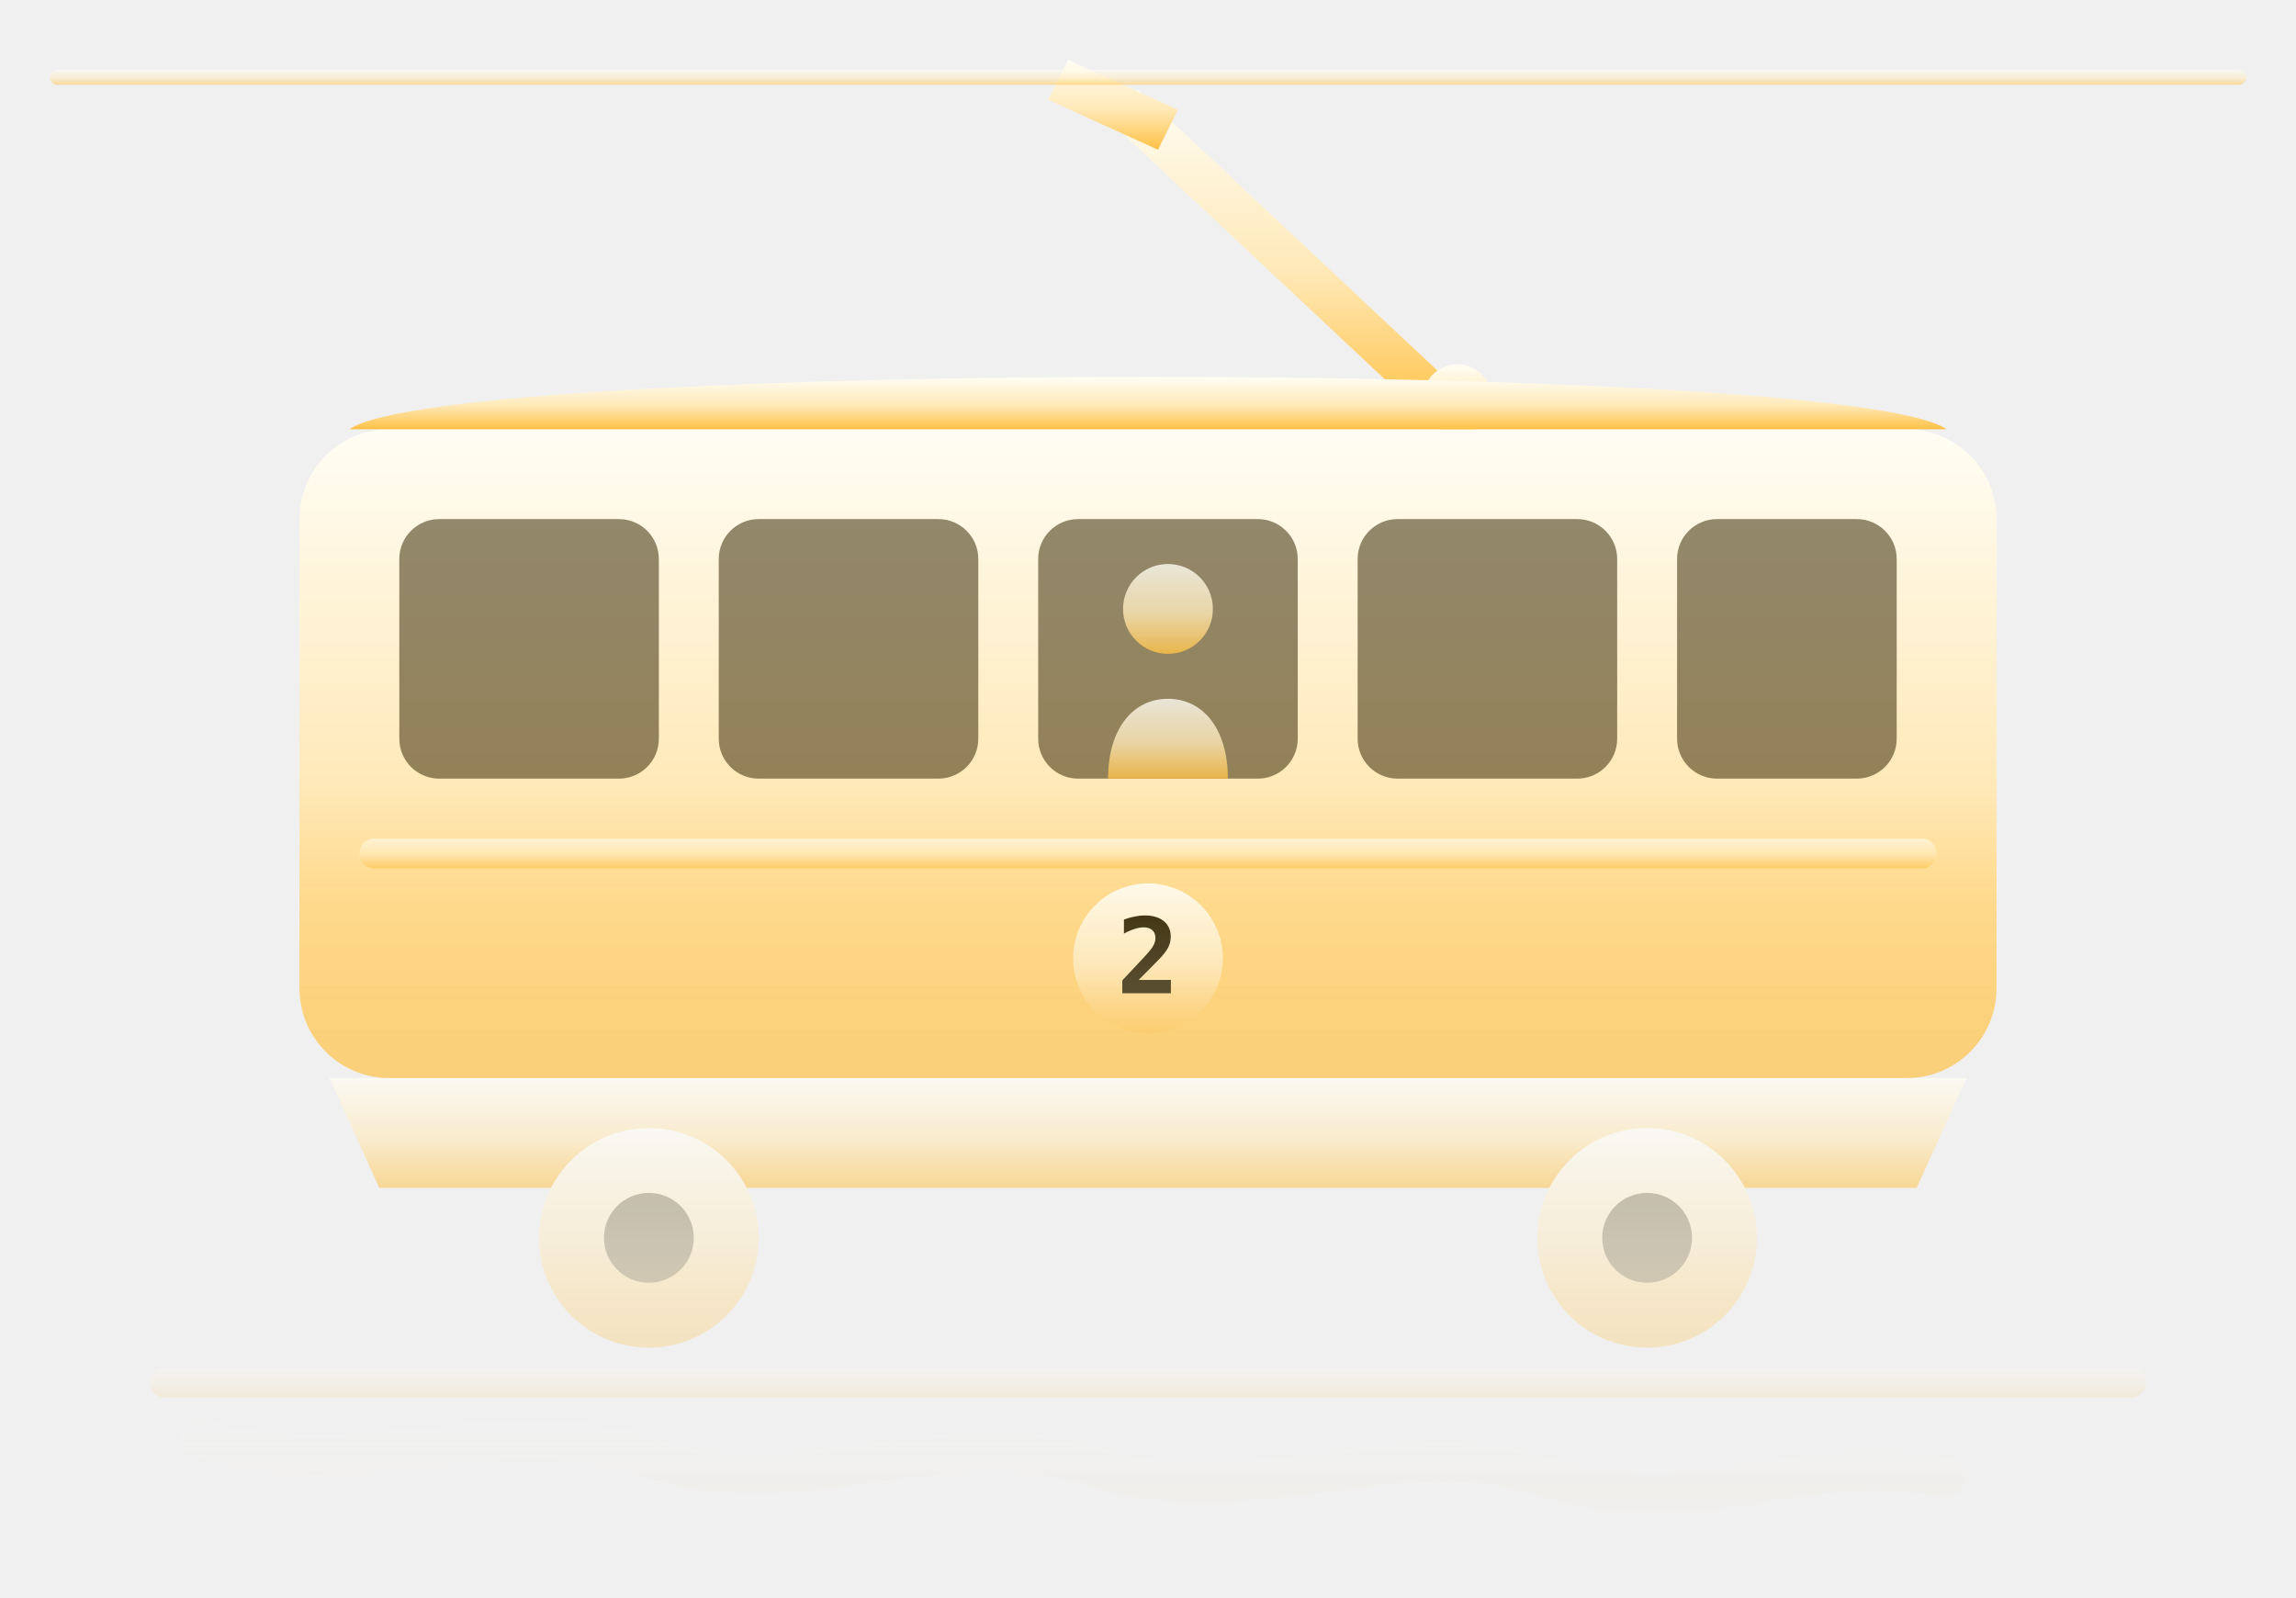
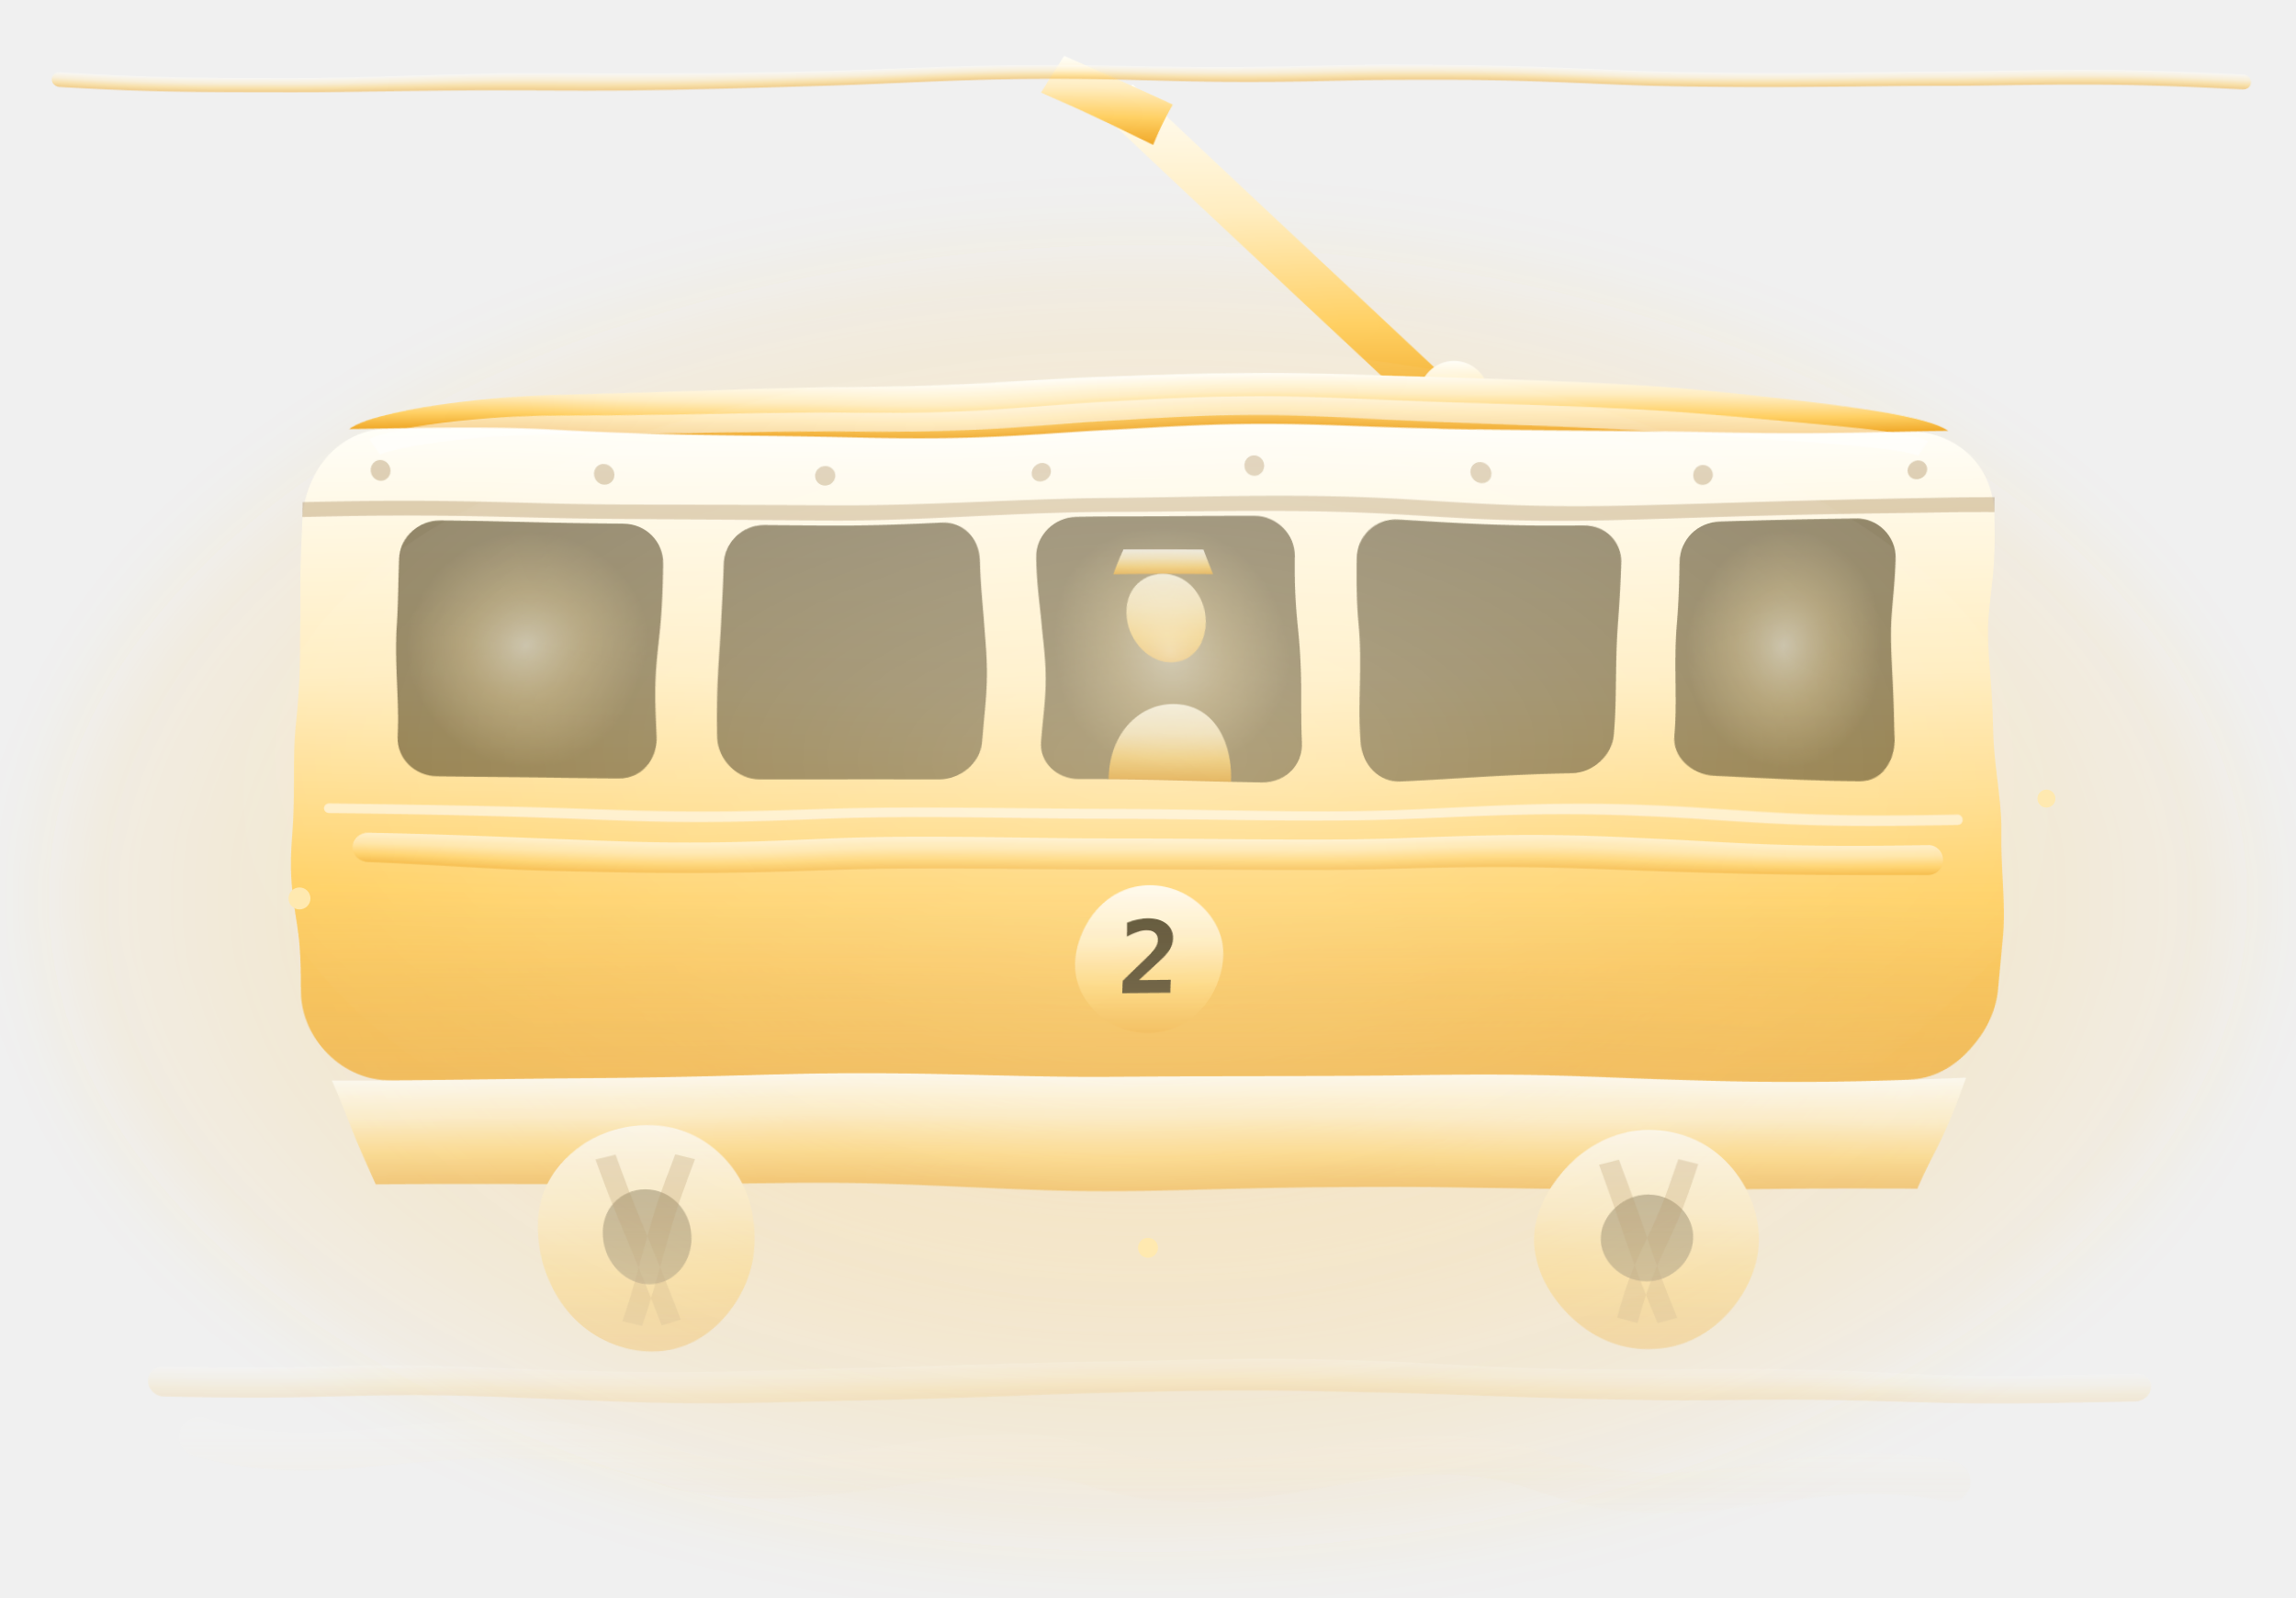
<svg xmlns="http://www.w3.org/2000/svg" viewBox="0 0 460 320">
  <defs>
    <linearGradient id="body" x1="0" y1="0" x2="0" y2="1">
-       <stop offset="0" stop-color="#fffdf4" />
-       <stop offset=".55" stop-color="#ffe9b8" />
-       <stop offset="1" stop-color="#ffc145" />
+       <stop offset="0" stop-color="#fffef8" />
+       <stop offset=".38" stop-color="#ffedc0" />
+       <stop offset=".72" stop-color="#ffd063" />
+       <stop offset="1" stop-color="#f0a92a" />
    </linearGradient>
+     <radialGradient id="aura" cx=".5" cy=".5" r=".6">
+       <stop offset="0" stop-color="#ffe9b0" stop-opacity=".5" />
+       <stop offset=".55" stop-color="#ffc145" stop-opacity=".2" />
+       <stop offset="1" stop-color="#ffc145" stop-opacity="0" />
+     </radialGradient>
+     <radialGradient id="core" cx=".5" cy=".45" r=".55">
+       <stop offset="0" stop-color="#fff" stop-opacity=".8" />
+       <stop offset="1" stop-color="#fff" stop-opacity="0" />
+     </radialGradient>
+     <radialGradient id="lamp" cx=".5" cy=".5" r=".5">
+       <stop offset="0" stop-color="#fffef2" stop-opacity=".95" />
+       <stop offset=".5" stop-color="#ffe9b0" stop-opacity=".5" />
+       <stop offset="1" stop-color="#ffe9b0" stop-opacity="0" />
+     </radialGradient>
    <linearGradient id="fade" x1="0" y1="0" x2="0" y2="1">
      <stop offset=".55" stop-color="#fff" />
      <stop offset=".96" stop-color="#fff" stop-opacity="0" />
    </linearGradient>
    <mask id="m">
      <rect width="460" height="320" fill="url(#fade)" />
    </mask>
+     <filter id="ether" x="-25%" y="-25%" width="150%" height="150%">
+       <feTurbulence type="fractalNoise" baseFrequency="0.009 0.024" numOctaves="2" seed="4" result="n" />
+       <feDisplacementMap in="SourceGraphic" in2="n" scale="6">
+         <animate attributeName="scale" values="3;9;3" dur="6s" repeatCount="indefinite" />
+       </feDisplacementMap>
+     </filter>
+     <filter id="soft">
+       <feGaussianBlur stdDeviation="8" />
+     </filter>
  </defs>
-   <g mask="url(#m)" fill="url(#body)">
-     <path d="M228 18l64 60-6 6-64-60z" />
-     <circle cx="292" cy="80" r="7" />
-     <path d="M214 12l22 10-4 8-22-10z" />
-     <rect x="10" y="14" width="440" height="3" rx="1.5" opacity=".5" />
-     <rect x="60" y="86" width="340" height="130" rx="18" />
-     <path d="M70 86c20-14 300-14 320 0z" />
-     <g fill="#3a2c08" opacity=".55">
-       <rect x="80" y="104" width="52" height="52" rx="8" />
-       <rect x="144" y="104" width="52" height="52" rx="8" />
-       <rect x="208" y="104" width="52" height="52" rx="8" />
-       <rect x="272" y="104" width="52" height="52" rx="8" />
-       <rect x="336" y="104" width="44" height="52" rx="8" />
+   <ellipse cx="230" cy="180" rx="220" ry="130" fill="url(#aura)" filter="url(#soft)">
+     <animate attributeName="opacity" values=".8;1;.8" dur="4.8s" repeatCount="indefinite" />
+   </ellipse>
+   <g filter="url(#ether)" mask="url(#m)">
+     <g fill="url(#body)">
+       <path d="M228 18l64 60-6 6-64-60z" />
+       <circle cx="292" cy="80" r="7" />
+       <path d="M214 12l22 10-4 8-22-10z" />
+       <rect x="10" y="14" width="440" height="3" rx="1.5" opacity=".5" />
+       <rect x="60" y="86" width="340" height="130" rx="18" />
+       <path d="M70 86c20-14 300-14 320 0z" />
+       <g fill="#3a2c08" opacity=".55">
+         <rect x="80" y="104" width="52" height="52" rx="8" />
+         <rect x="144" y="104" width="52" height="52" rx="8" />
+         <rect x="208" y="104" width="52" height="52" rx="8" />
+         <rect x="272" y="104" width="52" height="52" rx="8" />
+         <rect x="336" y="104" width="44" height="52" rx="8" />
+       </g>
+       <g opacity=".8">
+         <path d="M224 116h20l-2-5h-16z" />
+         <circle cx="234" cy="124" r="8" />
+         <path d="M222 156c0-10 5-16 12-16s12 6 12 16z" />
+       </g>
+       <rect x="72" y="168" width="316" height="6" rx="3" opacity=".6" />
+       <circle cx="230" cy="192" r="15" opacity=".9" />
+       <text x="230" y="199" text-anchor="middle" font-family="monospace" font-size="21" font-weight="bold" fill="#3a2c08">2</text>
+       <path d="M66 216h328l-10 22H76z" />
+       <circle cx="130" cy="248" r="22" />
+       <circle cx="130" cy="248" r="9" fill="#3a2c08" opacity=".5" />
+       <circle cx="330" cy="248" r="22" />
+       <circle cx="330" cy="248" r="9" fill="#3a2c08" opacity=".5" />
+       <rect x="30" y="274" width="400" height="6" rx="3" opacity=".7" />
+       <path d="M40 288c30 10 60-6 90 4s60-8 90 2 60-8 90 2 50-6 80 0" stroke="url(#body)" stroke-width="8" fill="none" opacity=".4" stroke-linecap="round" />
    </g>
-     <g opacity=".8">
-       <circle cx="234" cy="122" r="9" />
-       <path d="M222 156c0-10 5-16 12-16s12 6 12 16z" />
+     <g>
+       <rect x="82" y="106" width="48" height="48" rx="7" fill="url(#lamp)" opacity=".5">
+         <animate attributeName="opacity" values=".35;.6;.4;.55;.35" dur="3.4s" repeatCount="indefinite" />
+       </rect>
+       <rect x="210" y="106" width="48" height="48" rx="7" fill="url(#lamp)" opacity=".5">
+         <animate attributeName="opacity" values=".5;.35;.6;.4;.5" dur="4.1s" repeatCount="indefinite" />
+       </rect>
+       <rect x="338" y="106" width="40" height="48" rx="7" fill="url(#lamp)" opacity=".5">
+         <animate attributeName="opacity" values=".4;.55;.35;.6;.4" dur="3.8s" repeatCount="indefinite" />
+       </rect>
    </g>
-     <rect x="72" y="168" width="316" height="6" rx="3" opacity=".6" />
-     <circle cx="230" cy="192" r="15" opacity=".9" />
-     <text x="230" y="199" text-anchor="middle" font-family="monospace" font-size="21" font-weight="bold" fill="#3a2c08">2</text>
-     <path d="M66 216h328l-10 22H76z" />
-     <circle cx="130" cy="248" r="22" />
-     <circle cx="130" cy="248" r="9" fill="#3a2c08" opacity=".5" />
-     <circle cx="330" cy="248" r="22" />
-     <circle cx="330" cy="248" r="9" fill="#3a2c08" opacity=".5" />
-     <rect x="30" y="274" width="400" height="6" rx="3" opacity=".7" />
-     <path d="M40 288c30 10 60-6 90 4s60-8 90 2 60-8 90 2 50-6 80 0" stroke="url(#body)" stroke-width="8" fill="none" opacity=".4" stroke-linecap="round" />
+     <g fill="#7a4c08" opacity=".25">
+       <path d="M60 100h340v3H60z" />
+       <path d="M124 232l12 32-4 1-12-32zM136 232l-12 32 4 1 12-32z" />
+       <path d="M324 232l12 32-4 1-12-32zM336 232l-12 32 4 1 12-32z" />
+       <circle cx="76" cy="94" r="2" />
+       <circle cx="120" cy="94" r="2" />
+       <circle cx="164" cy="94" r="2" />
+       <circle cx="208" cy="94" r="2" />
+       <circle cx="252" cy="94" r="2" />
+       <circle cx="296" cy="94" r="2" />
+       <circle cx="340" cy="94" r="2" />
+       <circle cx="384" cy="94" r="2" />
+     </g>
+     <g fill="#fff" opacity=".55">
+       <path d="M74 88c20-10 292-10 312 0l-2 3c-24-9-284-9-308 0z" />
+       <rect x="66" y="162" width="326" height="2" rx="1" />
+     </g>
+     <ellipse cx="230" cy="160" rx="180" ry="90" fill="url(#core)" opacity=".35" />
+   </g>
+   <g fill="#ffe9b0">
+     <circle cx="60" cy="180" r="2.2">
+       <animate attributeName="opacity" values="0;1;0" dur="3.3s" repeatCount="indefinite" />
+       <animate attributeName="cy" values="190;120" dur="3.3s" repeatCount="indefinite" />
+     </circle>
+     <circle cx="410" cy="160" r="1.8">
+       <animate attributeName="opacity" values="0;1;0" dur="4.3s" begin="1.4s" repeatCount="indefinite" />
+       <animate attributeName="cy" values="170;100" dur="4.3s" begin="1.4s" repeatCount="indefinite" />
+     </circle>
+     <circle cx="230" cy="250" r="2">
+       <animate attributeName="opacity" values="0;.9;0" dur="3.8s" begin="2.4s" repeatCount="indefinite" />
+       <animate attributeName="cy" values="260;190" dur="3.8s" begin="2.4s" repeatCount="indefinite" />
+     </circle>
  </g>
</svg>
